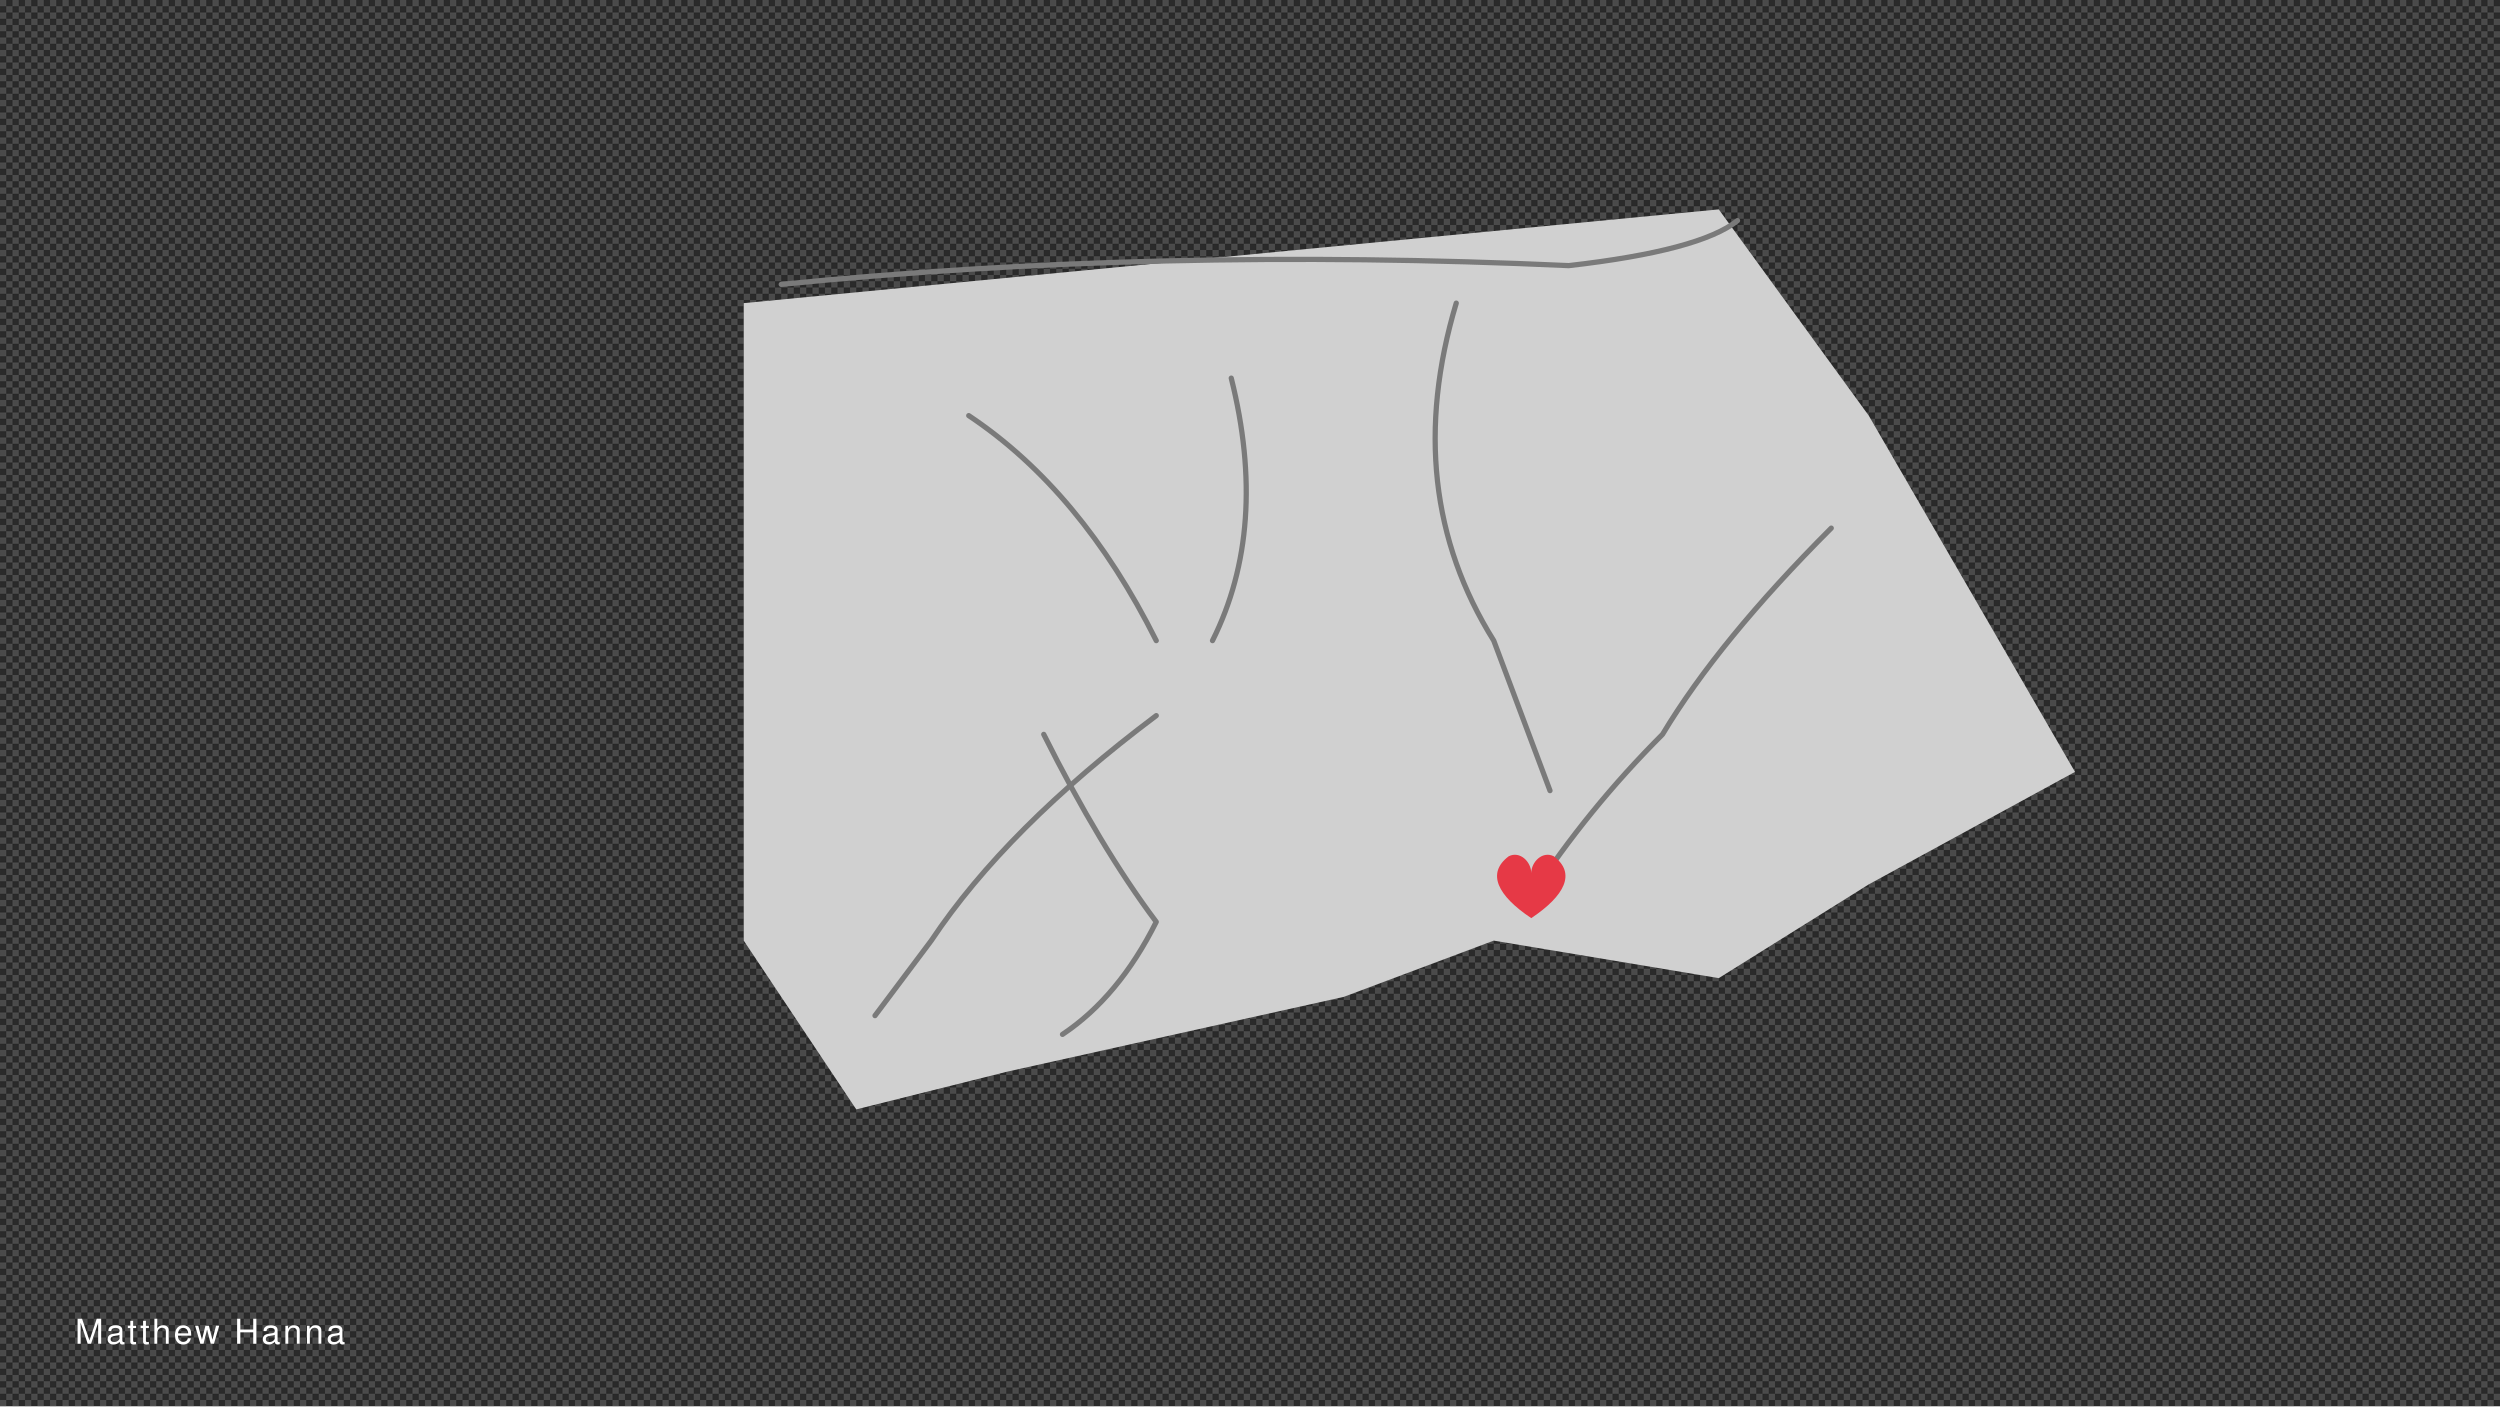
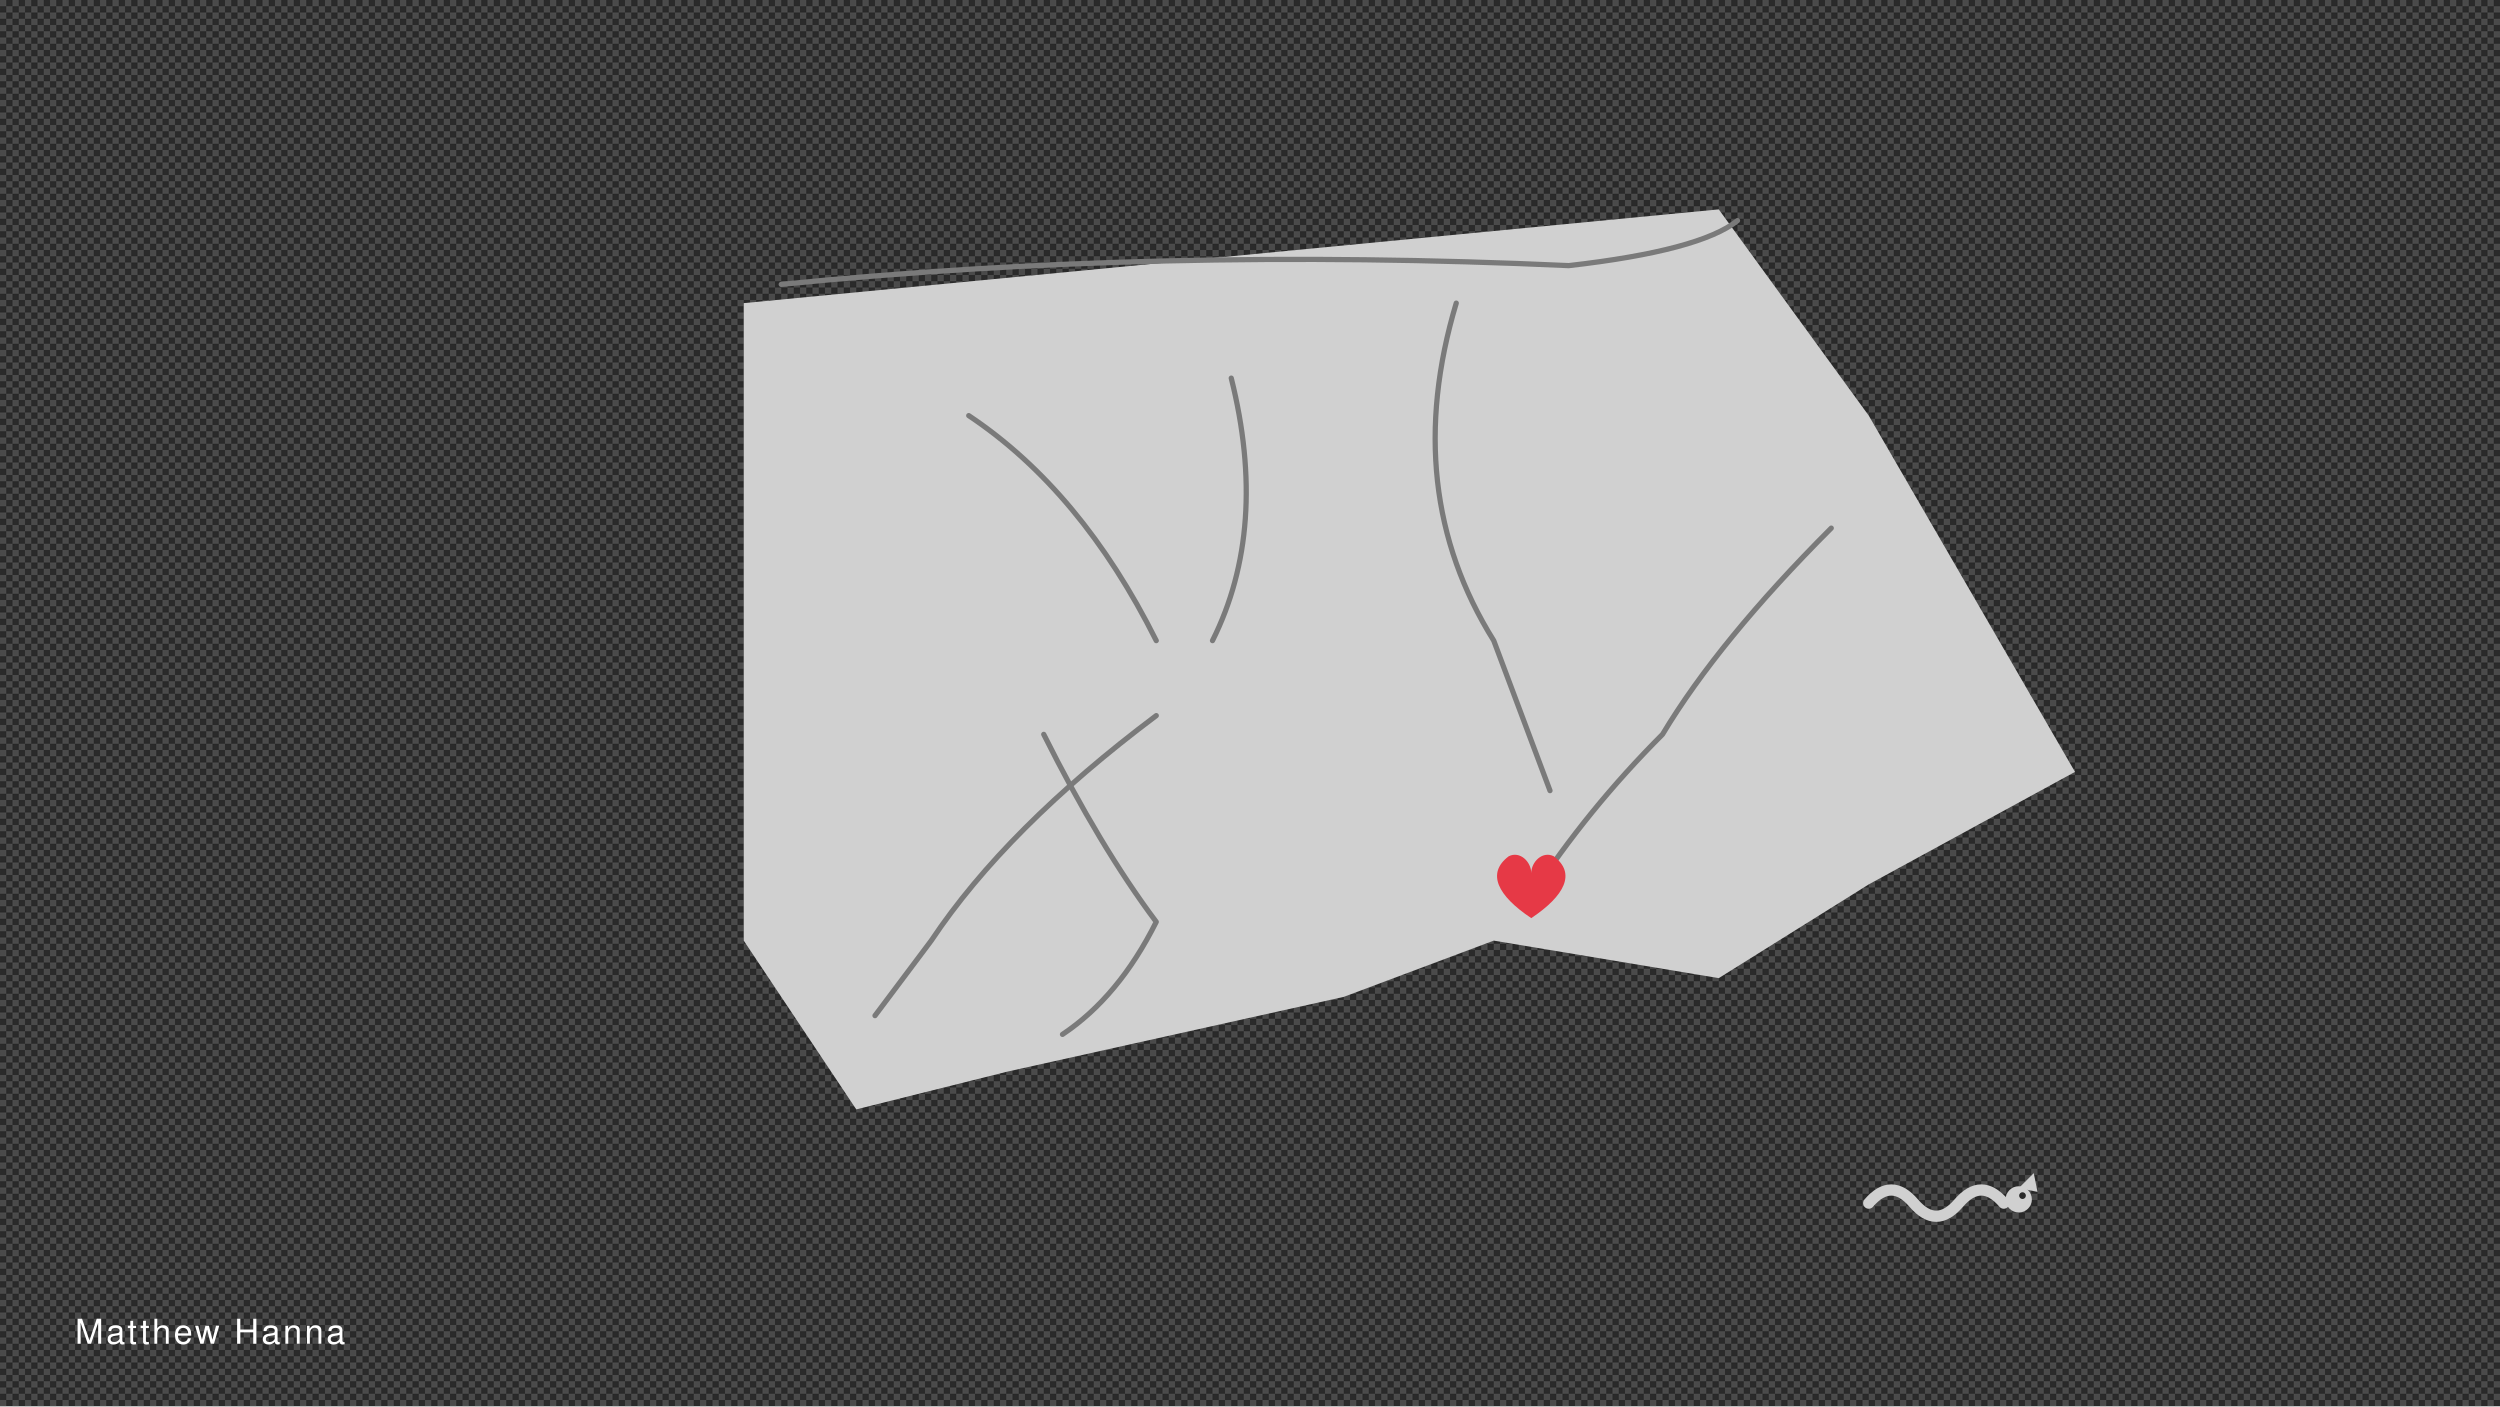
- <svg xmlns="http://www.w3.org/2000/svg" viewBox="0 0 800 450" width="800" height="450" role="img" aria-label="Light grey map of Victoria with rivers, dithered sea and a red heart on Melbourne">
+ <svg xmlns="http://www.w3.org/2000/svg" viewBox="0 0 800 450" width="800" height="450" role="img" aria-label="Light grey map of Victoria with rivers, animated dithered sea, a small sea monster and a red heart on Melbourne">
  <defs>
    <pattern id="sea" width="4" height="4" patternUnits="userSpaceOnUse">
      <rect width="4" height="4" fill="#2a2a2a" />
      <rect x="0" y="0" width="2" height="2" fill="#4a4a4a" />
      <rect x="2" y="2" width="2" height="2" fill="#4a4a4a" />
+       <animateTransform attributeName="patternTransform" type="translate" values="0 0;4 0;8 0;12 0;0 0" keyTimes="0;0.25;0.5;0.75;1" calcMode="discrete" dur="1.2s" repeatCount="indefinite" />
    </pattern>
  </defs>
  <rect width="800" height="450" fill="url(#sea)" />
  <g transform="translate(190,25) scale(1.2)">
    <path d="M40 60 L300 35 L340 90 L395 185 L340 215 L300 240 L240 230 L200 245 L110 265 L70 275 L40 230 Z" fill="#d0d0d0" />
    <g fill="none" stroke="#7a7a7a" stroke-width="1.4" stroke-linecap="round" stroke-linejoin="round">
      <path d="M50 55 Q150 45 260 50 Q295 46 305 38" />
      <path d="M230 60 Q215 110 240 150 L255 190" />
      <path d="M170 80 Q180 120 165 150" />
      <path d="M100 90 Q130 110 150 150" />
      <path d="M150 170 Q110 200 90 230 L75 250" />
      <path d="M120 175 Q135 205 150 225 Q140 245 125 255" />
      <path d="M330 120 Q300 150 285 175 Q265 195 250 218" />
    </g>
+     <g transform="translate(340,300)">
+       <animateTransform attributeName="transform" type="translate" values="340 300;340 297;340 300" dur="2s" repeatCount="indefinite" />
+       <path d="M0 0 Q6 -7 12 0 T24 0 T36 0" fill="none" stroke="#d0d0d0" stroke-width="3" stroke-linecap="round" />
+       <circle cx="40" cy="-1" r="3.5" fill="#d0d0d0" />
+       <path d="M40 -4 L44 -8 L45 -3 Z" fill="#d0d0d0" />
+       <circle cx="41" cy="-2" r="0.9" fill="#2a2a2a" />
+     </g>
    <path transform="translate(250,215) scale(1.5)" d="M0 6 C-6 2 -8 -2 -4 -5 C-2 -6 0 -4 0 -2 C0 -4 2 -6 4 -5 C8 -2 6 2 0 6 Z" fill="#e63946" />
  </g>
  <text x="24" y="430" font-family="Helvetica, Arial, sans-serif" font-size="11" fill="#ffffff" letter-spacing="0.8">Matthew Hanna</text>
</svg>
